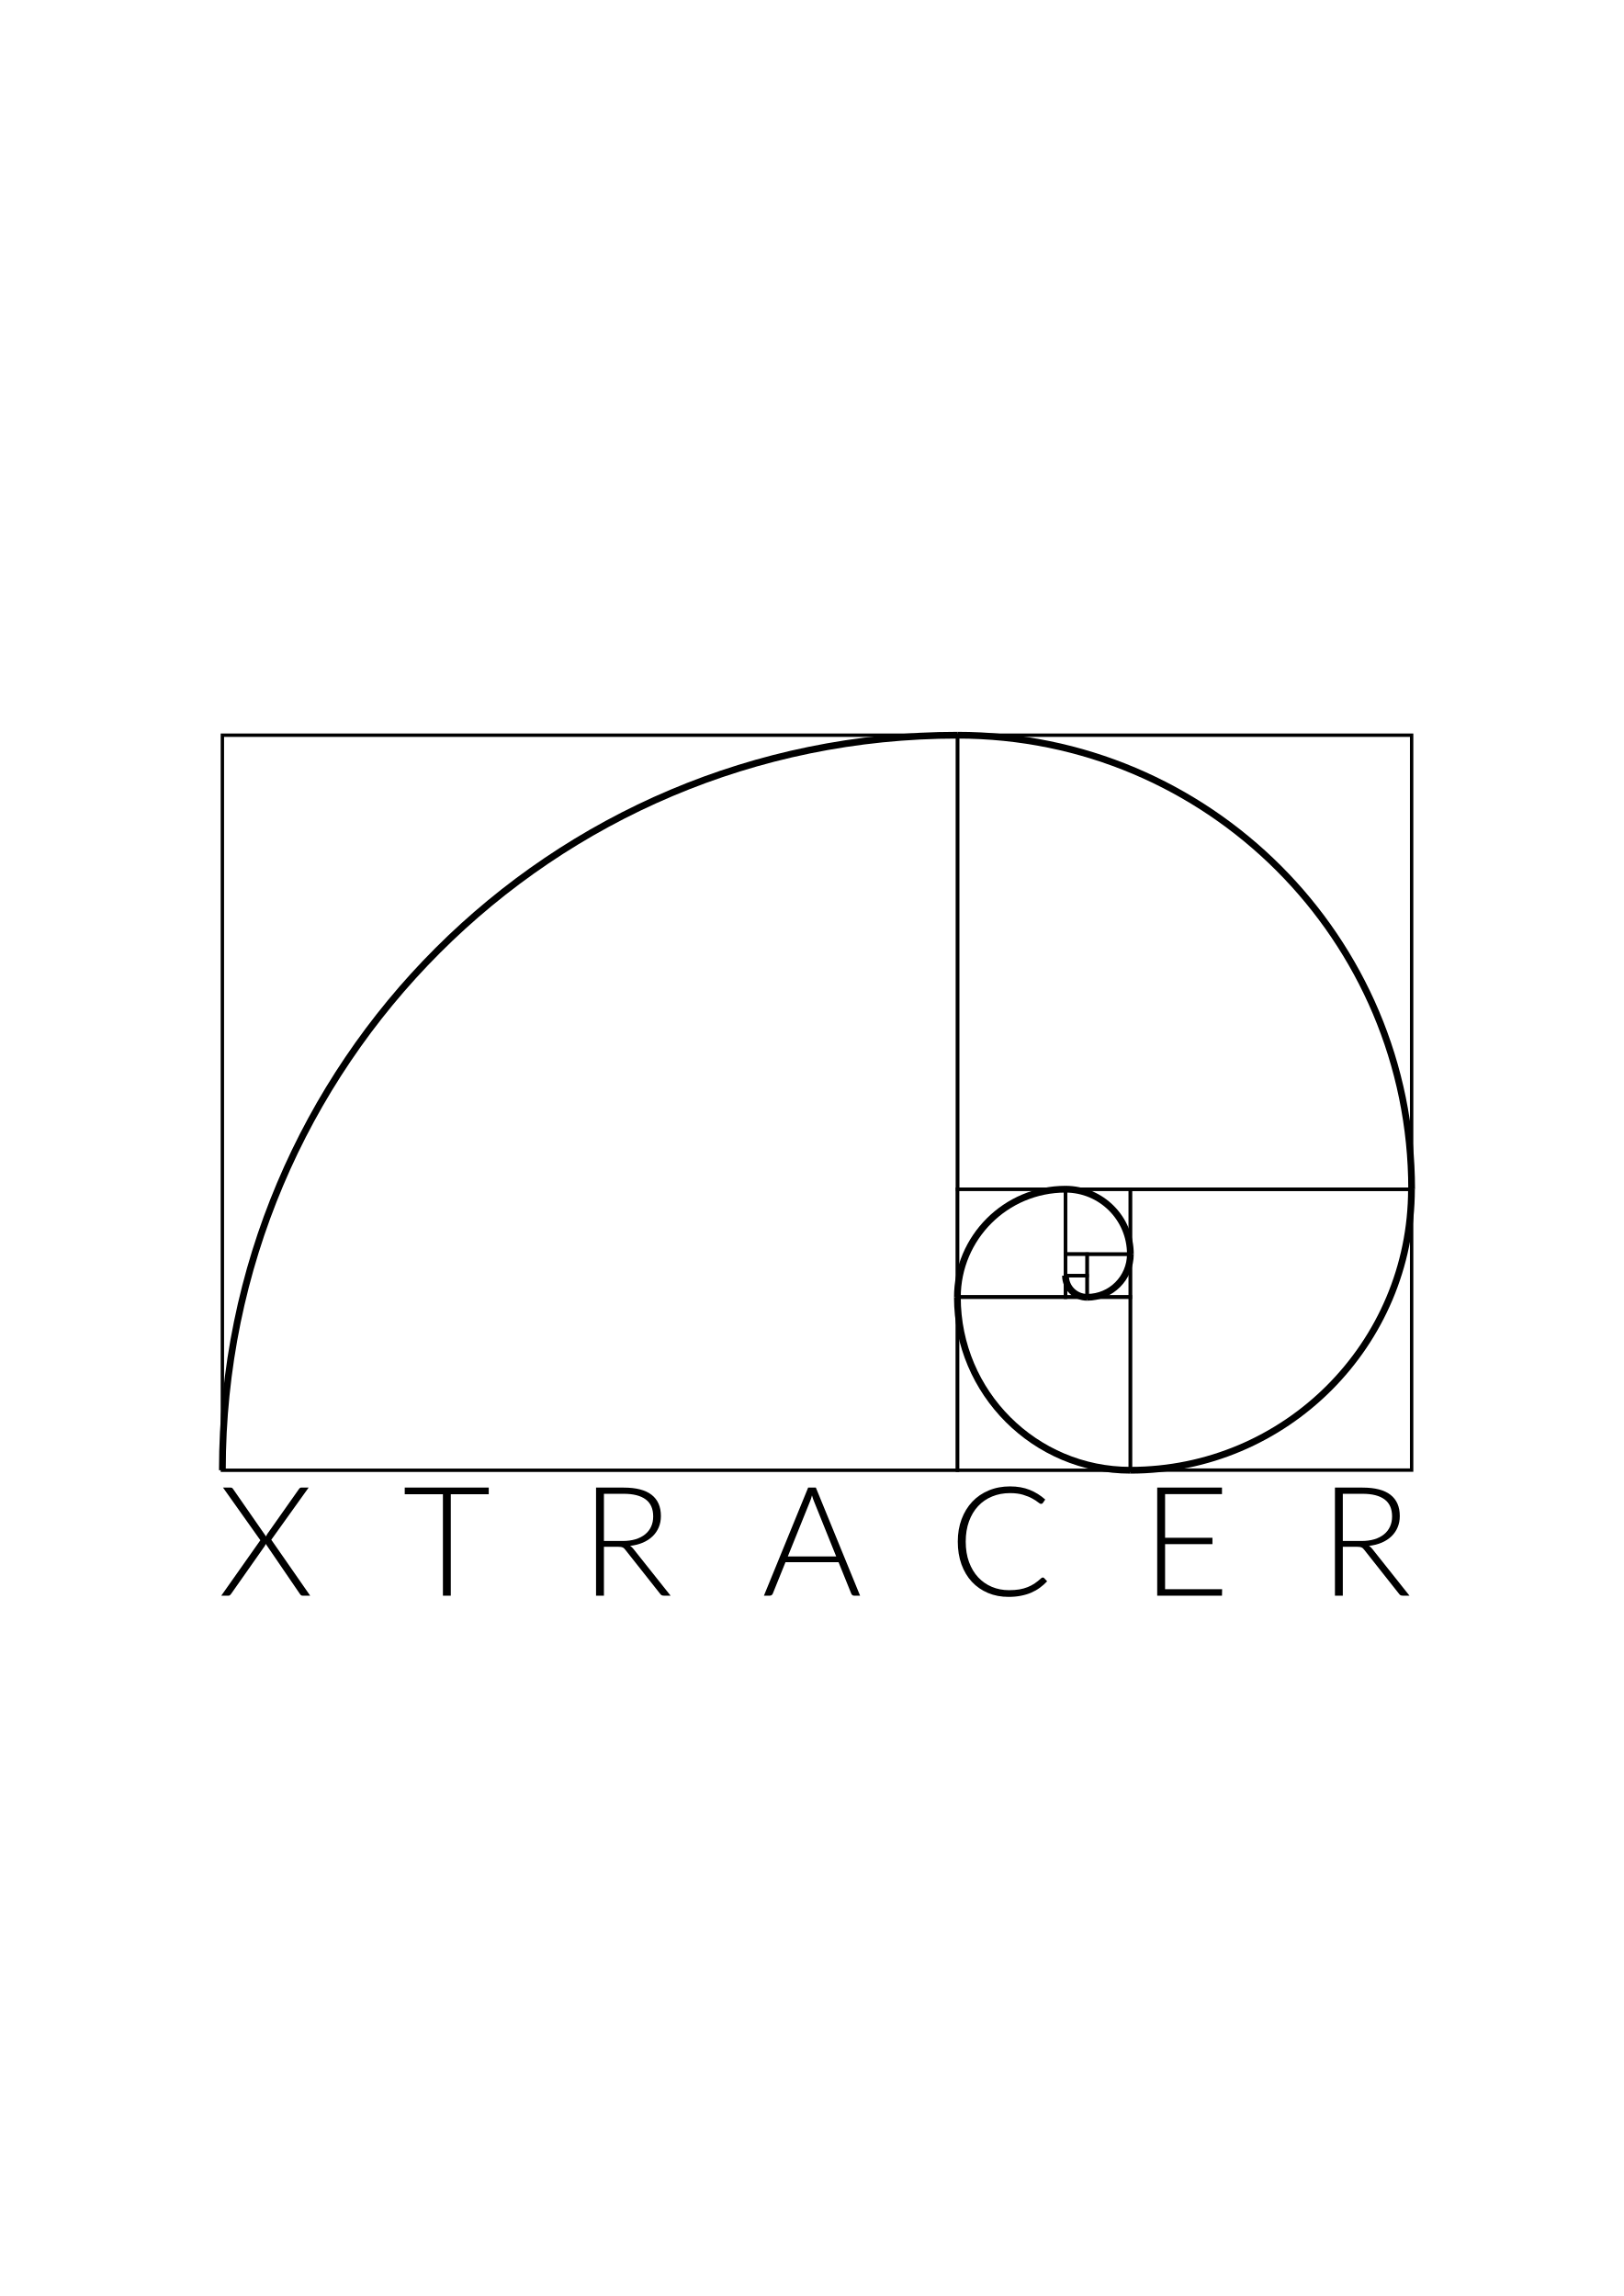
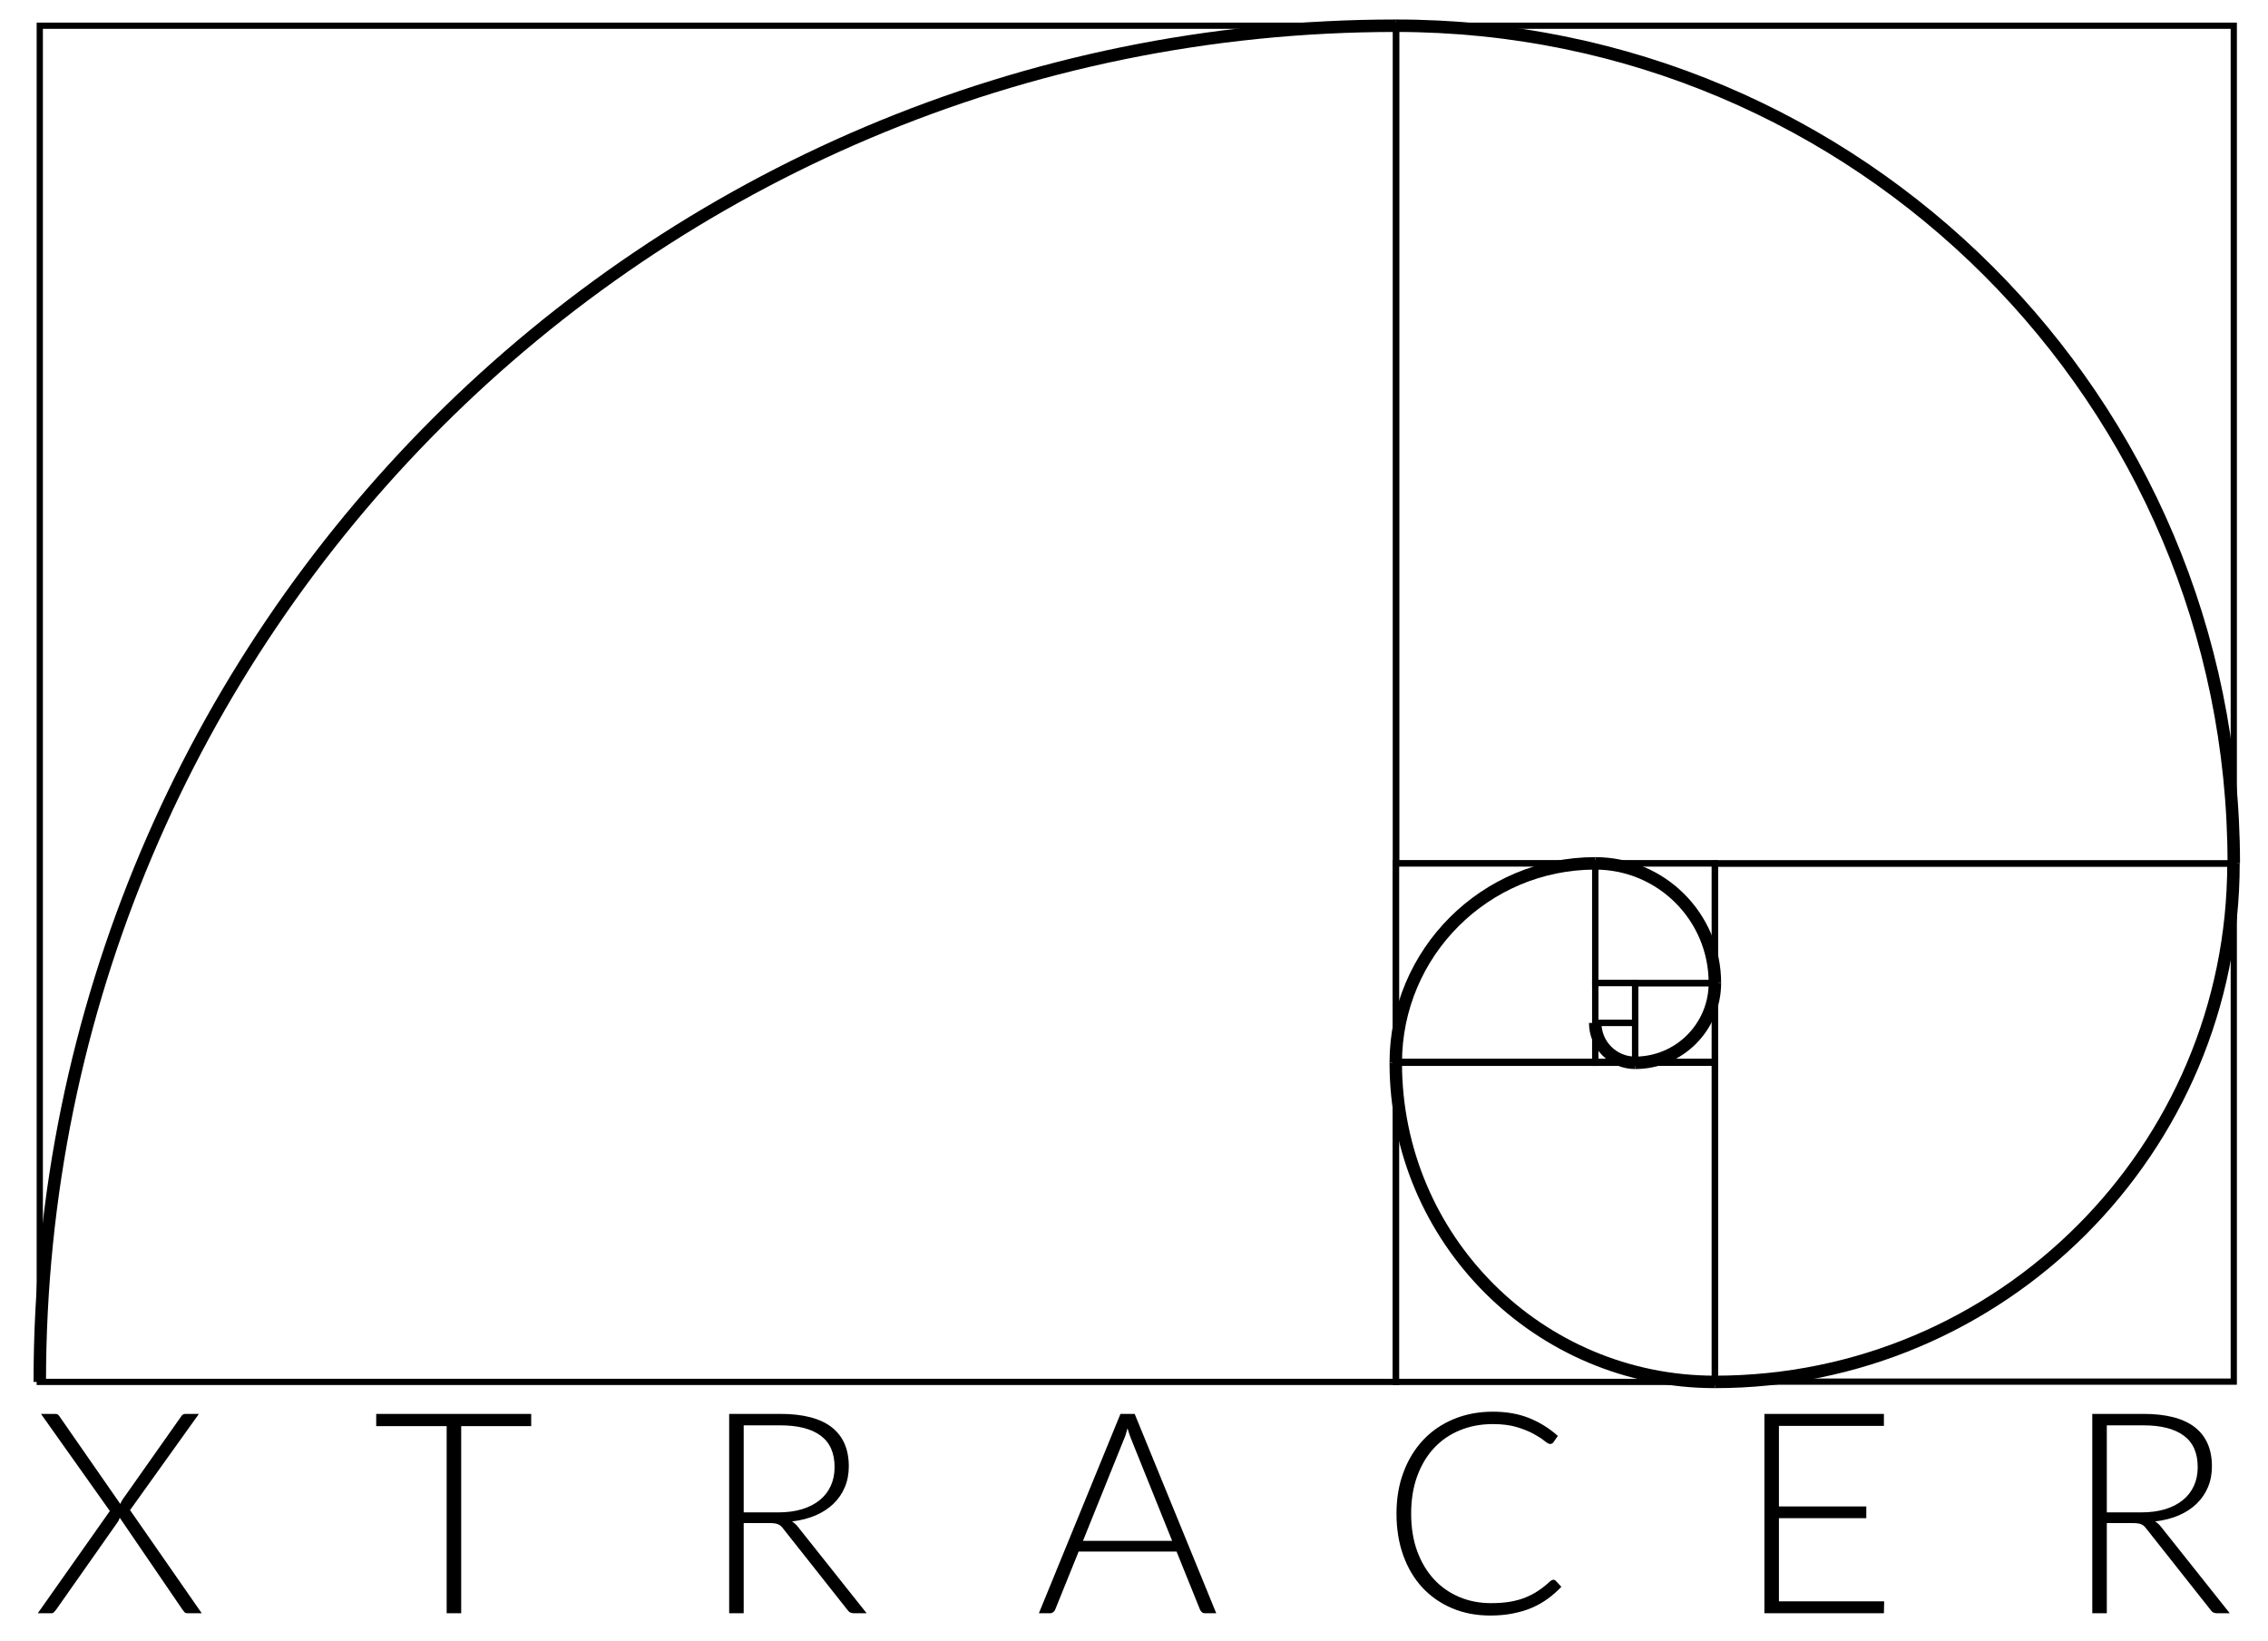
- <svg xmlns="http://www.w3.org/2000/svg" width="210mm" height="297mm" viewBox="0 0 744.094 1052.362" id="svg2" version="1.1">
+ <svg xmlns="http://www.w3.org/2000/svg" width="159mm" height="115mm" viewBox="0 0 563.386 407.481" id="svg2" version="1.1">
  <defs id="defs4" />
-   <g id="layer1">
-     <g style="fill:none;stroke:#000000" id="g3474" transform="matrix(0.6193221,0,0,0.6193221,91.99636,325.5167)">
+   <g id="layer1" transform="translate(0,-644.8827)">
+     <g style="fill:none;stroke:#000000" id="g3474" transform="matrix(0.6193221,0,0,0.6193221,-0.02812915,639.8156)">
      <g id="g3430" style="stroke-width:2.5">
        <rect id="rect3432" x="639.88" y="402.5" width="16" height="16" />
        <rect id="rect3434" x="639.88" y="418.5" width="16" height="16" />
        <rect id="rect3436" x="655.88" y="402.62" width="32" height="31.876" ry="0" />
        <rect id="rect3438" x="639.88" y="354.5" width="48" height="48" />
        <rect id="rect3440" x="559.88" y="354.5" width="80" height="80" />
        <rect id="rect3442" x="559.88" y="434.09" width="128" height="128.41" />
        <rect id="rect3444" x="687.85" y="354.61" width="208.15" height="207.78" />
        <rect id="rect3446" x="560" y="18.5" width="336" height="336" />
        <rect id="rect3448" x="16" y="18.5" width="544" height="544" />
      </g>
      <g id="g3450" style="stroke-width:5">
        <path id="path3452" transform="translate(255.88,648.31)" d="m 400,-213.81 a 16,16 0 0 1 -16,-16" />
        <path id="path3454" transform="translate(255.88,648.31)" d="m 432,-245.81 a 32,32 0 0 1 -32,32" />
        <path id="path3456" transform="translate(255.88,648.31)" d="m 384,-293.81 a 48,48 0 0 1 48,48" />
        <path id="path3458" transform="translate(255.88,648.31)" d="m 304,-213.81 a 80,80 0 0 1 80,-80" />
        <path id="path3460" transform="translate(255.88,648.31)" d="m 432,-85.812 a 128,128 0 0 1 -128,-128" />
        <path id="path3462" transform="translate(255.88,648.31)" d="m 640,-293.81 a 208,208 0 0 1 -208,208" />
        <path id="path3464" d="M 16,562.5 A 544,544 0 0 1 560,18.5" />
        <path id="path3466" d="m 560,18.5 a 336,336 0 0 1 336,336" />
      </g>
    </g>
-     <text xml:space="preserve" style="font-style:normal;font-weight:normal;font-size:50px;line-height:125%;font-family:sans-serif;letter-spacing:54.86px;word-spacing:0px;fill:#000000;fill-opacity:1;stroke:none;stroke-width:1px;stroke-linecap:butt;stroke-linejoin:miter;stroke-opacity:1" x="100" y="731.362" id="text3495">
-       <tspan x="100" y="731.362" style="font-style:normal;font-variant:normal;font-weight:300;font-stretch:normal;font-size:70px;font-family:lato;-inkscape-font-specification:'lato Light';letter-spacing:40.85px" id="tspan3499">XTRACER</tspan>
+     <text xml:space="preserve" style="font-style:normal;font-weight:normal;font-size:50px;line-height:125%;font-family:sans-serif;letter-spacing:54.86px;word-spacing:0px;fill:#000000;fill-opacity:1;stroke:none;stroke-width:1px;stroke-linecap:butt;stroke-linejoin:miter;stroke-opacity:1" x="7.976" y="1045.661" id="text3495">
+       <tspan x="7.976" y="1045.661" style="font-style:normal;font-variant:normal;font-weight:300;font-stretch:normal;font-size:70px;font-family:lato;-inkscape-font-specification:'lato Light';letter-spacing:40.85px" id="tspan3499">XTRACER</tspan>
    </text>
  </g>
</svg>
